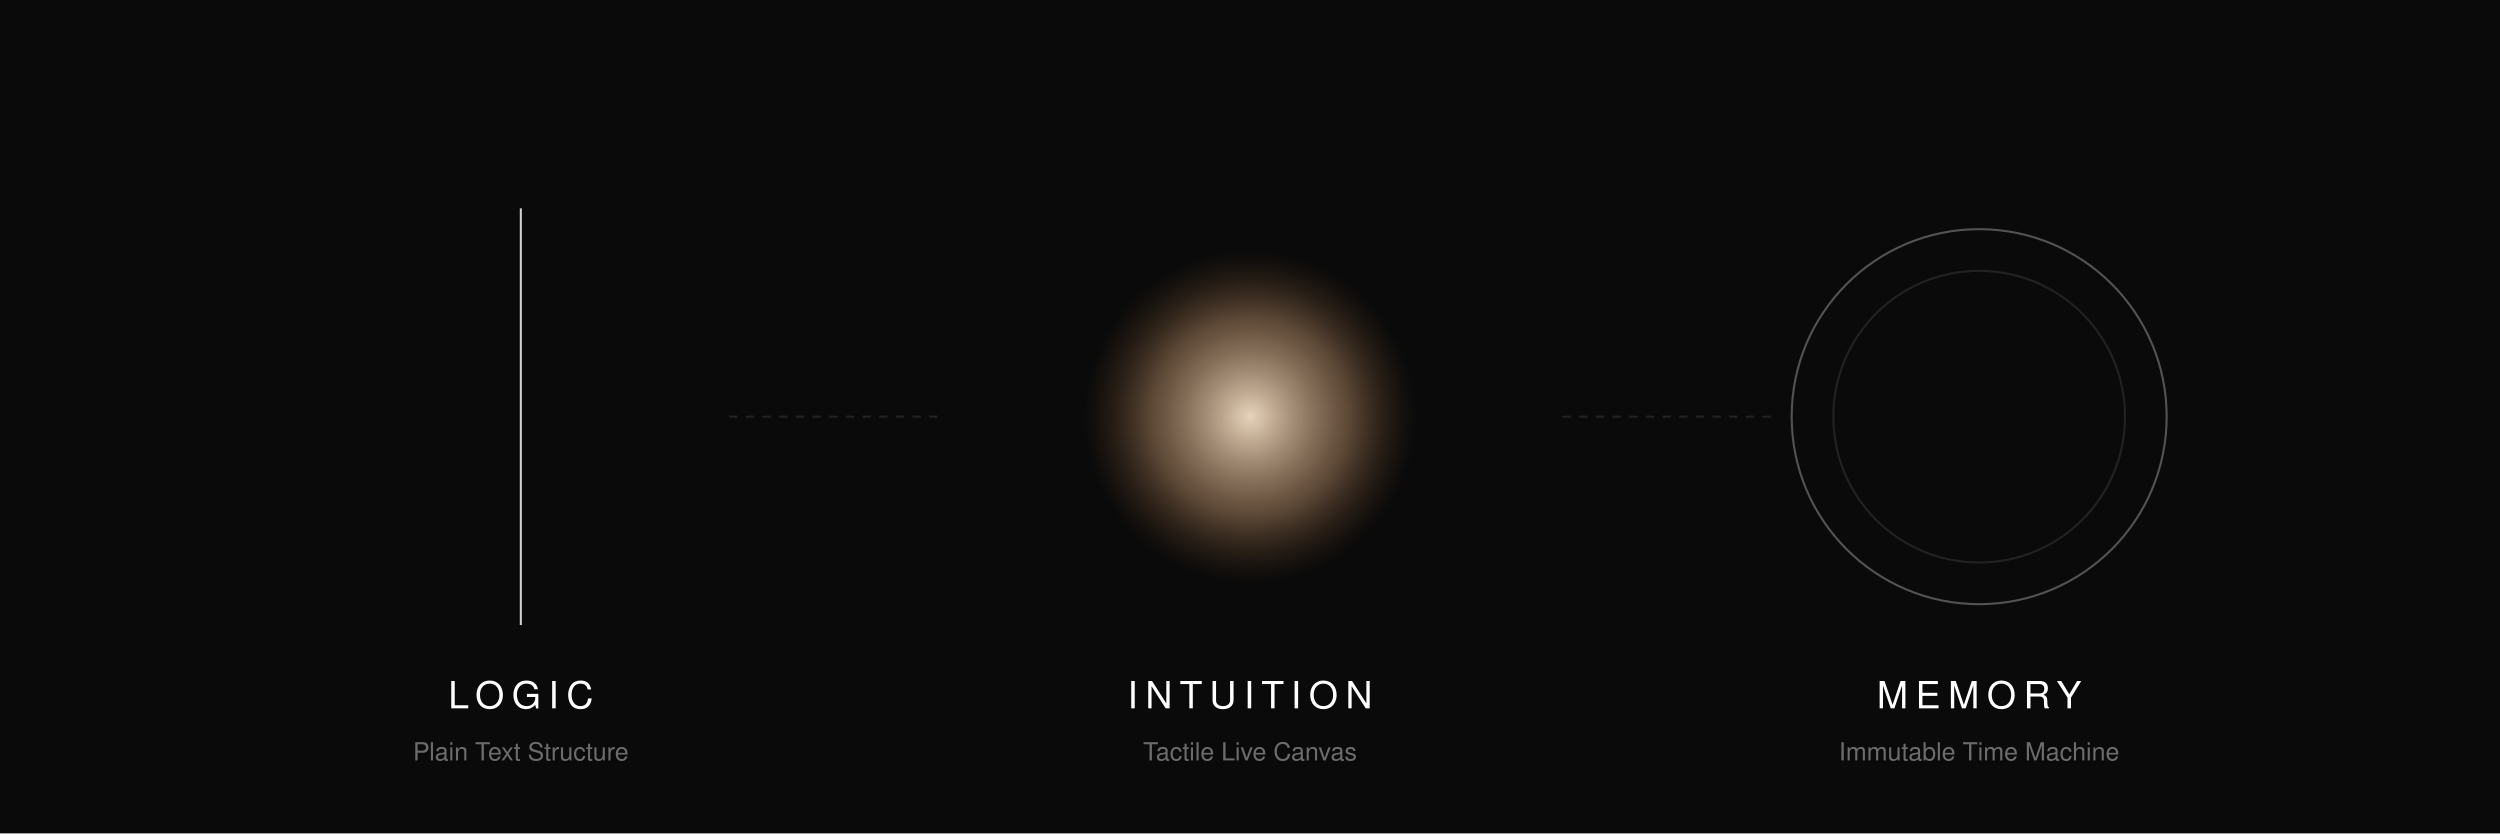
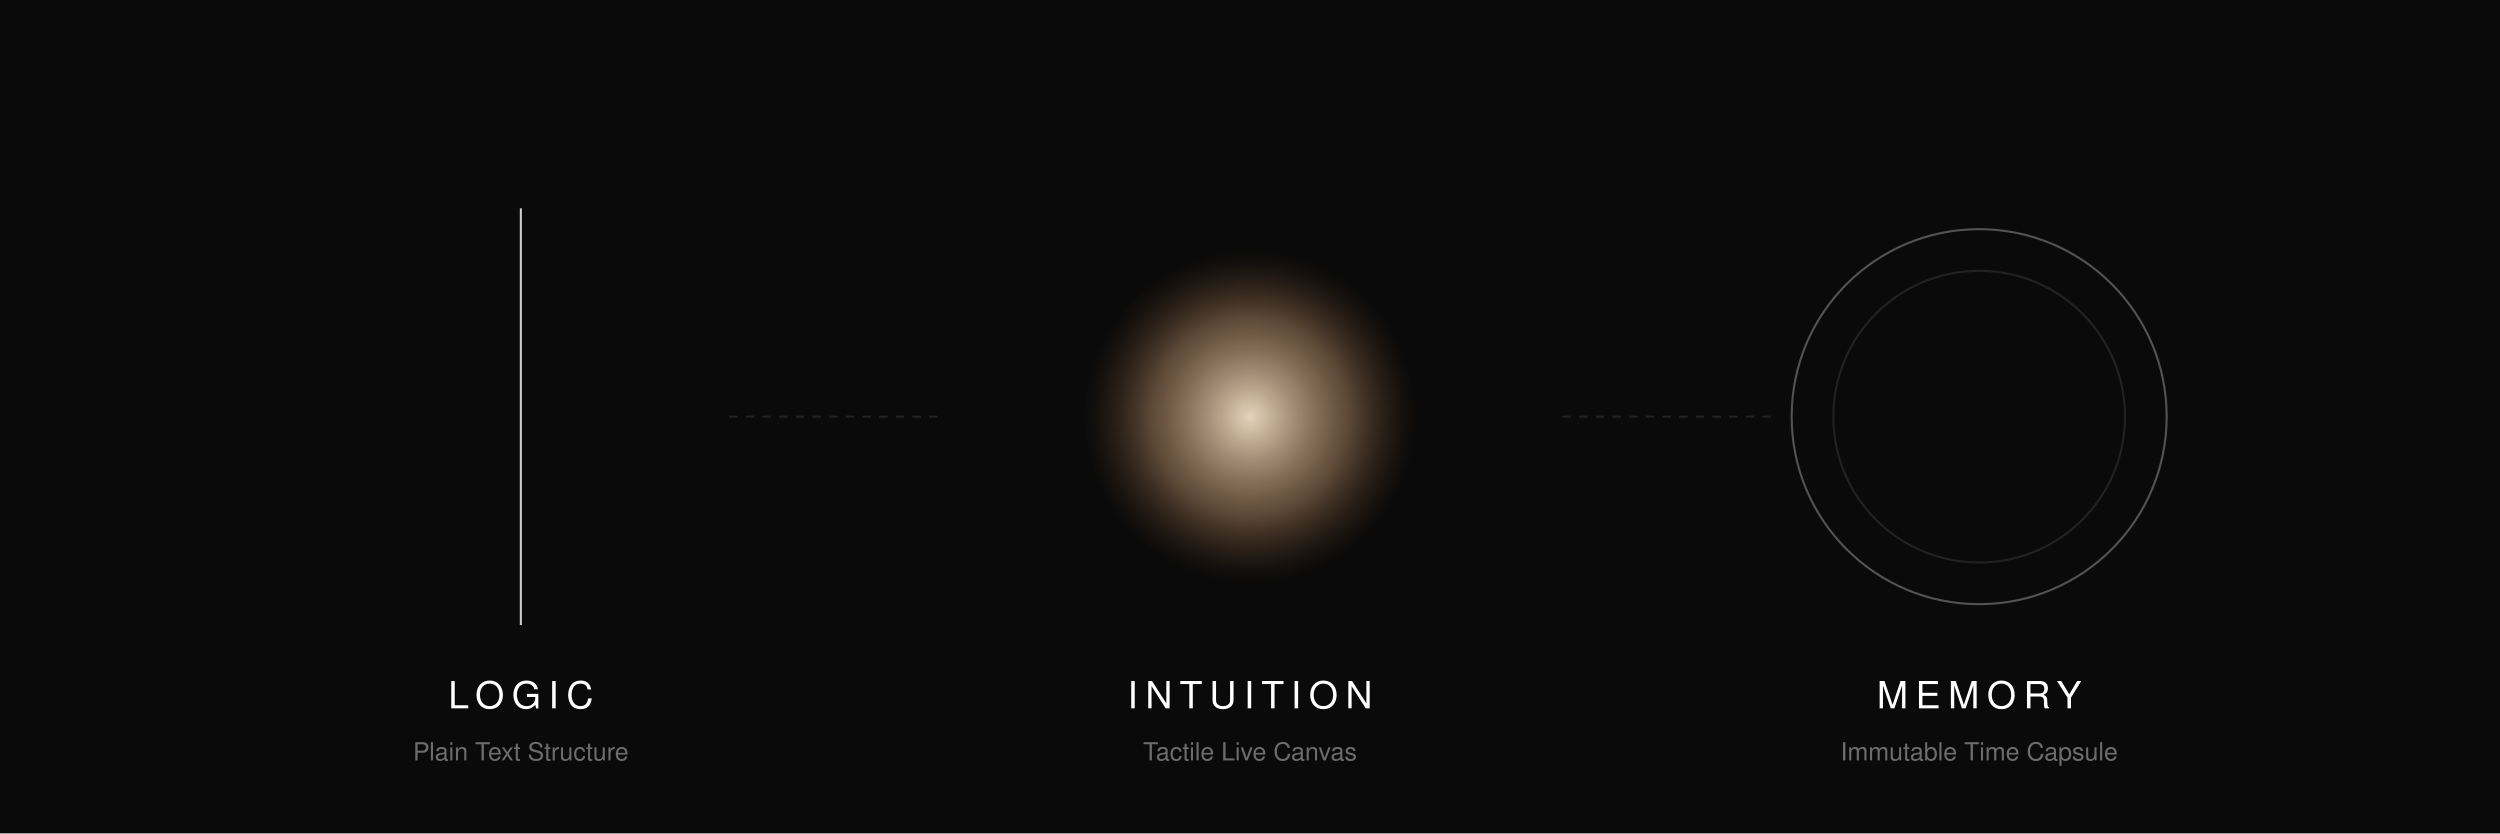
<svg xmlns="http://www.w3.org/2000/svg" width="1200" height="400" viewBox="0 0 1200 400" fill="none">
  <rect width="1200" height="400" fill="#0A0A0A" />
  <g transform="translate(250, 200)">
    <rect x="-0.5" y="-100" width="1" height="200" fill="white" fill-opacity="0.8" />
    <text y="140" text-anchor="middle" fill="white" font-family="Helvetica, Arial, sans-serif" font-size="18" letter-spacing="0.2em">LOGIC</text>
    <text y="165" text-anchor="middle" fill="white" fill-opacity="0.4" font-family="Helvetica, Arial, sans-serif" font-size="12">Plain Text Structure</text>
  </g>
  <path d="M350 200H450" stroke="white" stroke-opacity="0.1" stroke-dasharray="4 4" />
  <g transform="translate(600, 200)">
    <circle r="80" fill="url(#pillar_moon_glow)" />
    <text y="140" text-anchor="middle" fill="white" font-family="Helvetica, Arial, sans-serif" font-size="18" letter-spacing="0.2em">INTUITION</text>
    <text y="165" text-anchor="middle" fill="white" fill-opacity="0.4" font-family="Helvetica, Arial, sans-serif" font-size="12">Tactile Live Canvas</text>
  </g>
  <path d="M750 200H850" stroke="white" stroke-opacity="0.1" stroke-dasharray="4 4" />
  <g transform="translate(950, 200)">
    <circle r="90" stroke="white" stroke-opacity="0.3" stroke-width="1" />
    <circle r="70" stroke="white" stroke-opacity="0.1" stroke-width="1" />
    <text y="140" text-anchor="middle" fill="white" font-family="Helvetica, Arial, sans-serif" font-size="18" letter-spacing="0.2em">MEMORY</text>
-     <text y="165" text-anchor="middle" fill="white" fill-opacity="0.4" font-family="Helvetica, Arial, sans-serif" font-size="12">Immutable Time Machine</text>
+     <text y="165" text-anchor="middle" fill="white" fill-opacity="0.4" font-family="Helvetica, Arial, sans-serif" font-size="12">Immutable Time Capsule</text>
  </g>
  <defs>
    <radialGradient id="pillar_moon_glow" cx="0" cy="0" r="1" gradientUnits="userSpaceOnUse" gradientTransform="translate(0 0) rotate(90) scale(80)">
      <stop stop-color="#FFEAD0" stop-opacity="0.9" />
      <stop offset="0.6" stop-color="#D4A276" stop-opacity="0.4" />
      <stop offset="1" stop-color="#804D26" stop-opacity="0" />
    </radialGradient>
  </defs>
</svg>
